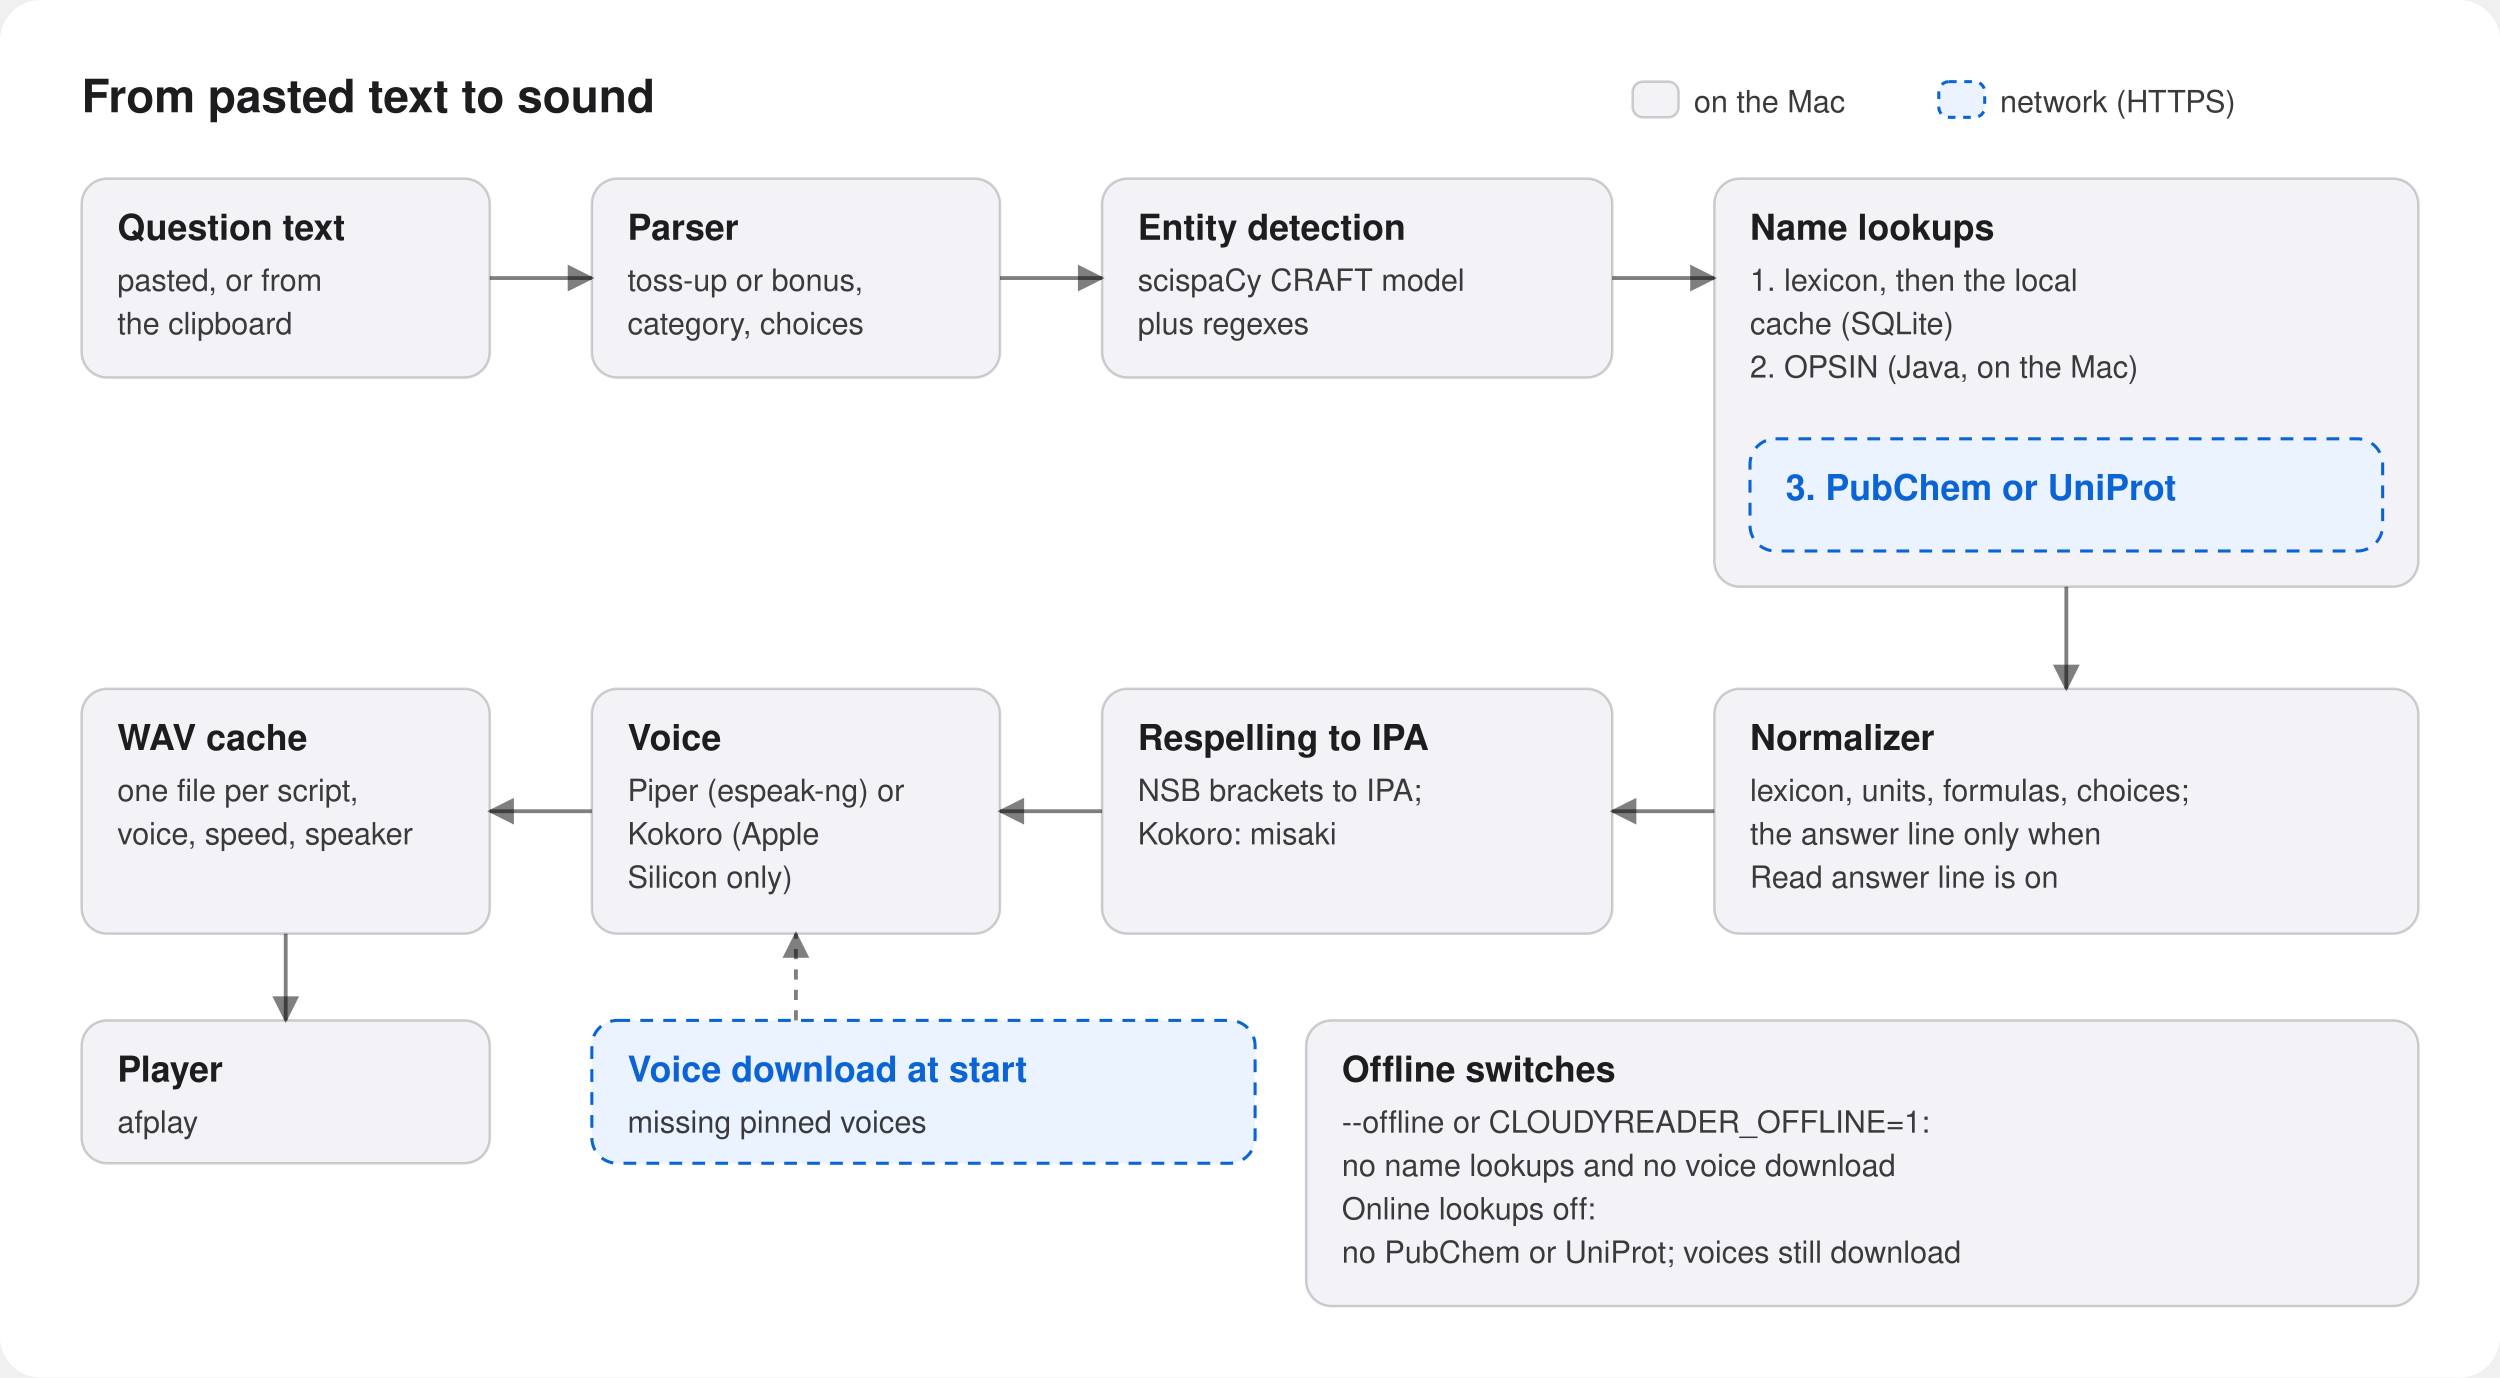
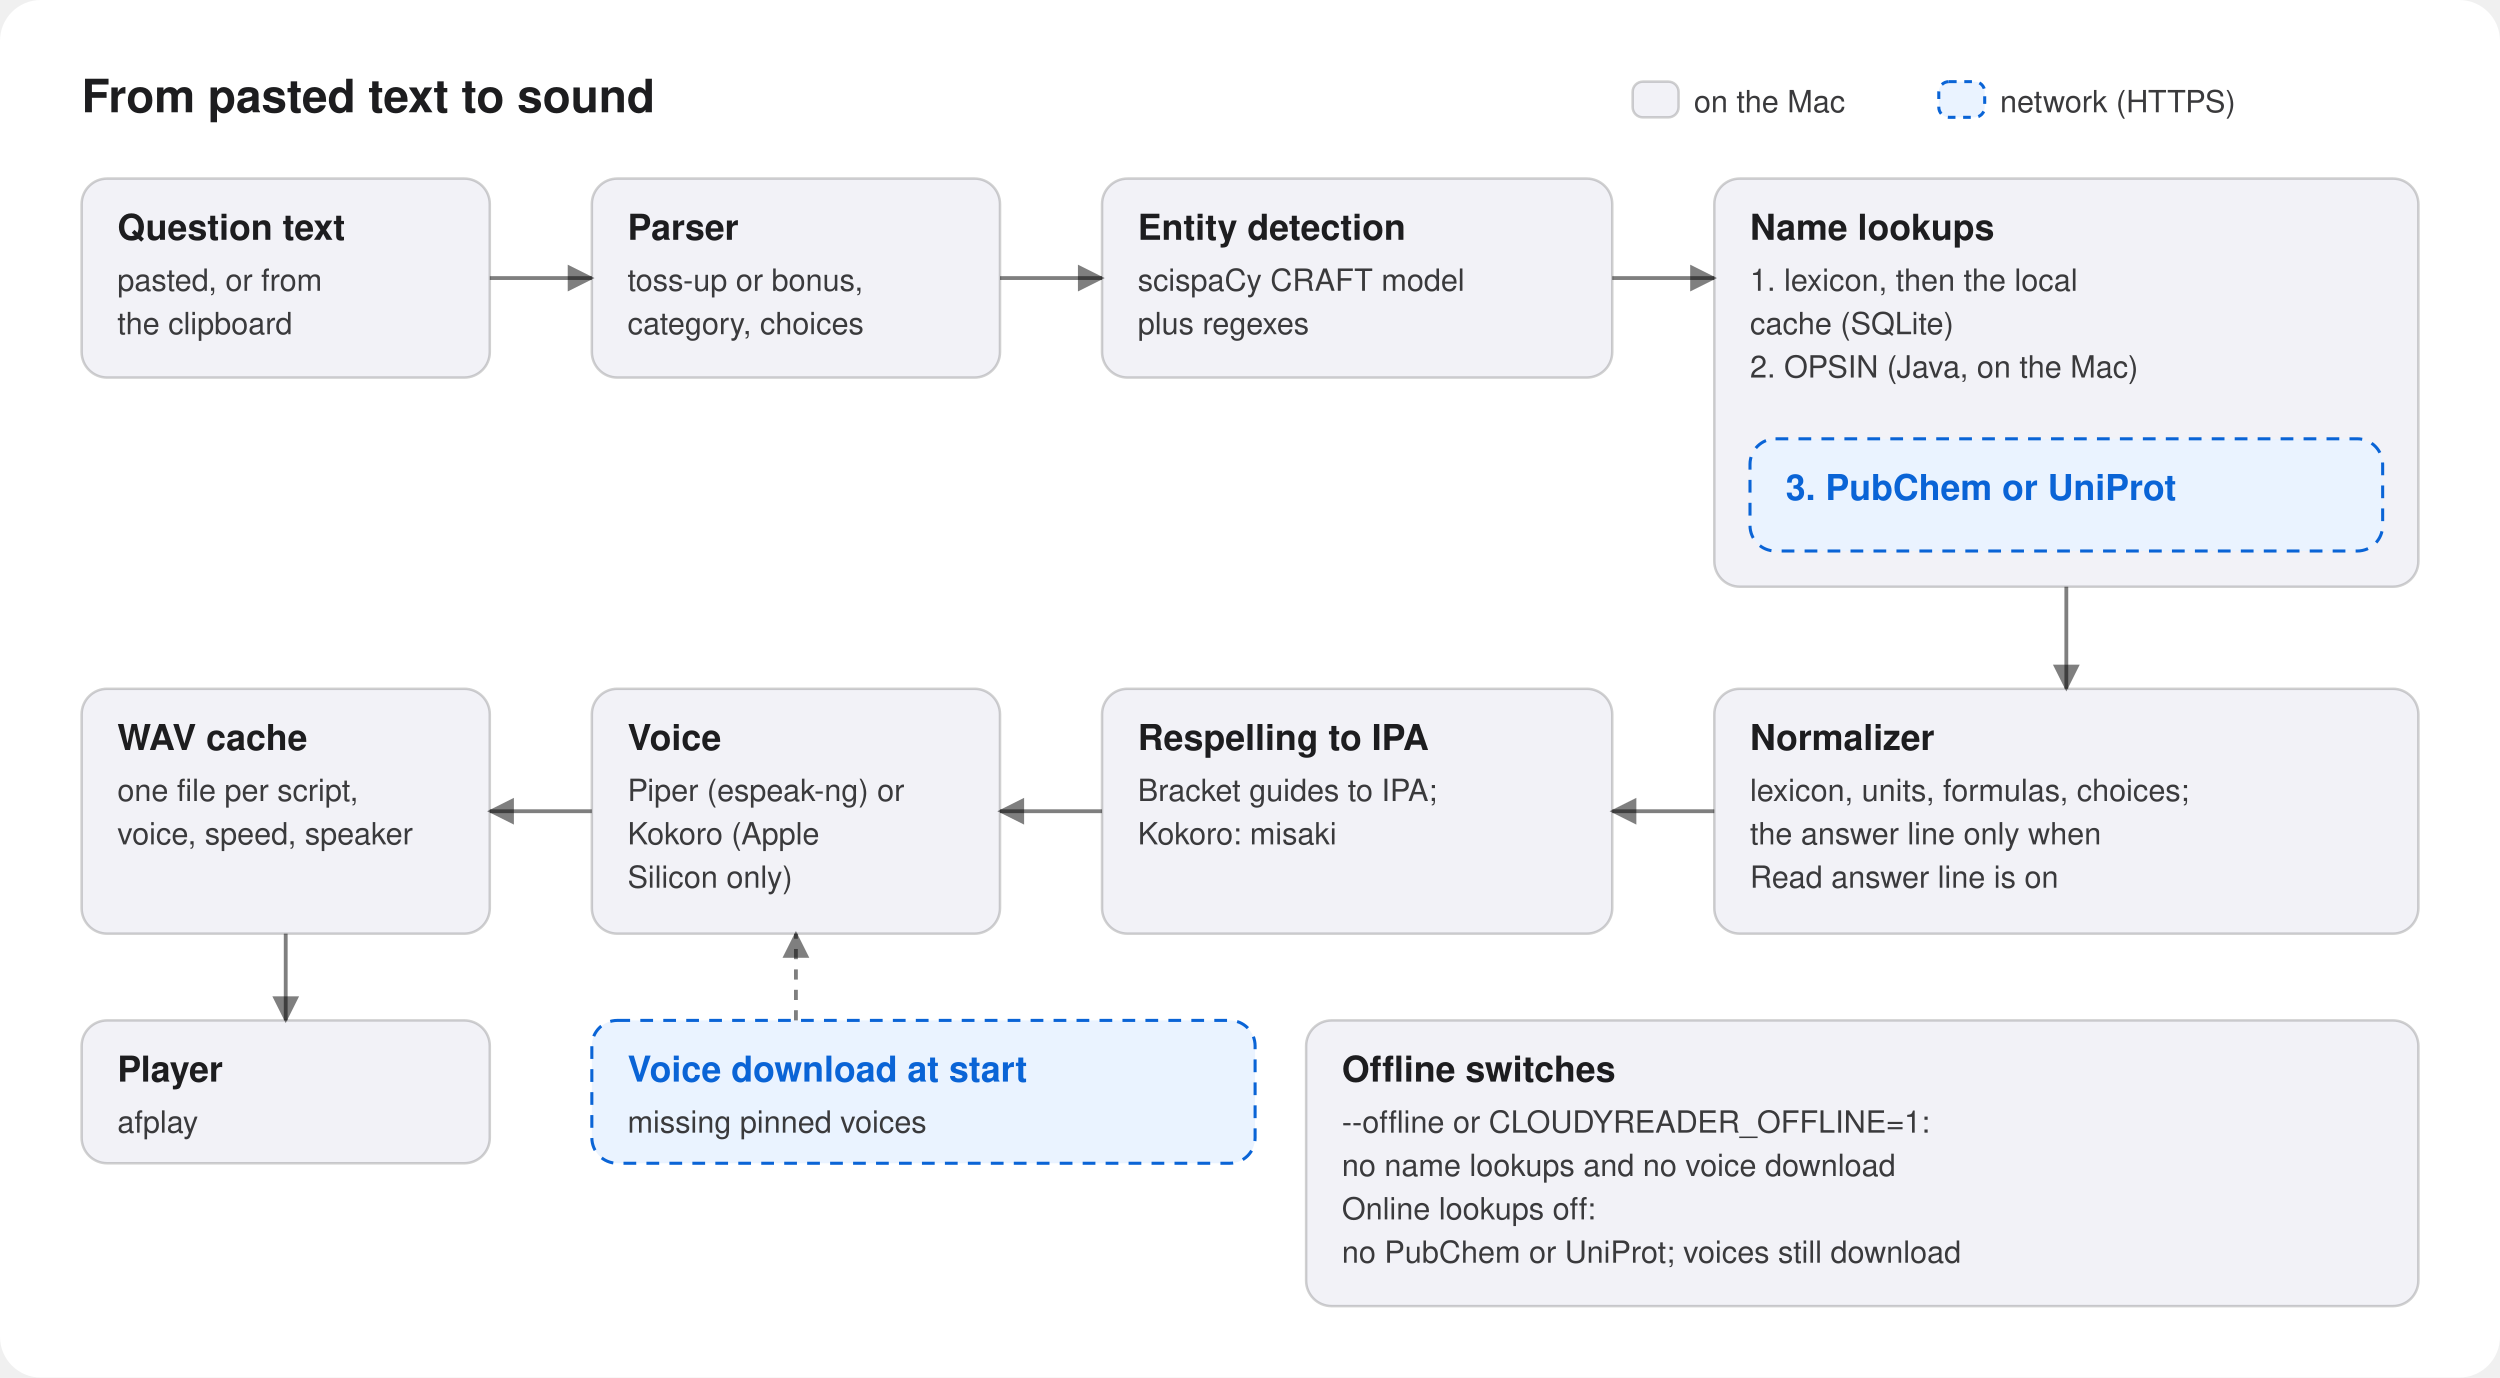
<svg xmlns="http://www.w3.org/2000/svg" width="980" height="540" viewBox="0 0 980 540" role="img" aria-labelledby="title desc" font-family="-apple-system, BlinkMacSystemFont, 'SF Pro Text', 'Helvetica Neue', Helvetica, Arial, sans-serif">
  <defs>
    <marker id="arrow1" viewBox="0 0 10 10" refX="9" refY="5" markerWidth="7" markerHeight="7" orient="auto-start-reverse">
      <path d="M0 0L10 5L0 10z" fill="#000000" fill-opacity="0.5" />
    </marker>
  </defs>
  <rect x="0" y="0" width="980" height="540" rx="16" fill="#ffffff" />
  <text x="32" y="44" font-size="18" font-weight="700" fill="#1d1d1f">From pasted text to sound</text>
  <rect x="640" y="32" width="18" height="14" rx="4" stroke-width="1" fill="#f2f2f7" stroke="#000000" stroke-opacity="0.18" />
  <text x="664" y="44" font-size="12" fill="#3a3a3c">on the Mac</text>
  <rect x="760" y="32" width="18" height="14" rx="4" fill="#eaf3ff" stroke="#0a64d6" stroke-width="1.2" stroke-dasharray="3 3" />
  <text x="784" y="44" font-size="12" fill="#3a3a3c">network (HTTPS)</text>
  <rect x="32" y="70" width="160" height="78" rx="10" fill="#f2f2f7" stroke="#000000" stroke-opacity="0.18" stroke-width="1" />
  <text x="46" y="94" font-size="14" font-weight="600" fill="#1d1d1f">Question text</text>
  <text x="46" y="114" font-size="12" fill="#3a3a3c">pasted, or from</text>
  <text x="46" y="131" font-size="12" fill="#3a3a3c">the clipboard</text>
  <rect x="232" y="70" width="160" height="78" rx="10" fill="#f2f2f7" stroke="#000000" stroke-opacity="0.18" stroke-width="1" />
  <text x="246" y="94" font-size="14" font-weight="600" fill="#1d1d1f">Parser</text>
  <text x="246" y="114" font-size="12" fill="#3a3a3c">toss-up or bonus,</text>
  <text x="246" y="131" font-size="12" fill="#3a3a3c">category, choices</text>
  <rect x="432" y="70" width="200" height="78" rx="10" fill="#f2f2f7" stroke="#000000" stroke-opacity="0.18" stroke-width="1" />
  <text x="446" y="94" font-size="14" font-weight="600" fill="#1d1d1f">Entity detection</text>
  <text x="446" y="114" font-size="12" fill="#3a3a3c">scispaCy CRAFT model</text>
  <text x="446" y="131" font-size="12" fill="#3a3a3c">plus regexes</text>
  <rect x="672" y="70" width="276" height="160" rx="10" fill="#f2f2f7" stroke="#000000" stroke-opacity="0.18" stroke-width="1" />
  <text x="686" y="94" font-size="14" font-weight="600" fill="#1d1d1f">Name lookups</text>
  <text x="686" y="114" font-size="12" fill="#3a3a3c">1. lexicon, then the local</text>
  <text x="686" y="131" font-size="12" fill="#3a3a3c">    cache (SQLite)</text>
  <text x="686" y="148" font-size="12" fill="#3a3a3c">2. OPSIN (Java, on the Mac)</text>
  <rect x="686" y="172" width="248" height="44" rx="10" fill="#eaf3ff" stroke="#0a64d6" stroke-width="1.2" stroke-dasharray="5 4" />
  <text x="700" y="196" font-size="14" font-weight="600" fill="#0a64d6">3. PubChem or UniProt</text>
  <rect x="672" y="270" width="276" height="96" rx="10" fill="#f2f2f7" stroke="#000000" stroke-opacity="0.18" stroke-width="1" />
  <text x="686" y="294" font-size="14" font-weight="600" fill="#1d1d1f">Normalizer</text>
  <text x="686" y="314" font-size="12" fill="#3a3a3c">lexicon, units, formulas, choices;</text>
  <text x="686" y="331" font-size="12" fill="#3a3a3c">the answer line only when</text>
  <text x="686" y="348" font-size="12" fill="#3a3a3c">Read answer line is on</text>
  <rect x="432" y="270" width="200" height="96" rx="10" fill="#f2f2f7" stroke="#000000" stroke-opacity="0.18" stroke-width="1" />
  <text x="446" y="294" font-size="14" font-weight="600" fill="#1d1d1f">Respelling to IPA</text>
-   <text x="446" y="314" font-size="12" fill="#3a3a3c">NSB brackets to IPA;</text>
+   <text x="446" y="314" font-size="12" fill="#3a3a3c">Bracket guides to IPA;</text>
  <text x="446" y="331" font-size="12" fill="#3a3a3c">Kokoro: misaki</text>
  <rect x="232" y="270" width="160" height="96" rx="10" fill="#f2f2f7" stroke="#000000" stroke-opacity="0.18" stroke-width="1" />
  <text x="246" y="294" font-size="14" font-weight="600" fill="#1d1d1f">Voice</text>
  <text x="246" y="314" font-size="12" fill="#3a3a3c">Piper (espeak-ng) or</text>
  <text x="246" y="331" font-size="12" fill="#3a3a3c">Kokoro (Apple</text>
  <text x="246" y="348" font-size="12" fill="#3a3a3c">Silicon only)</text>
  <rect x="32" y="270" width="160" height="96" rx="10" fill="#f2f2f7" stroke="#000000" stroke-opacity="0.18" stroke-width="1" />
  <text x="46" y="294" font-size="14" font-weight="600" fill="#1d1d1f">WAV cache</text>
  <text x="46" y="314" font-size="12" fill="#3a3a3c">one file per script,</text>
  <text x="46" y="331" font-size="12" fill="#3a3a3c">voice, speed, speaker</text>
  <rect x="32" y="400" width="160" height="56" rx="10" fill="#f2f2f7" stroke="#000000" stroke-opacity="0.18" stroke-width="1" />
  <text x="46" y="424" font-size="14" font-weight="600" fill="#1d1d1f">Player</text>
  <text x="46" y="444" font-size="12" fill="#3a3a3c">afplay</text>
  <rect x="232" y="400" width="260" height="56" rx="10" fill="#eaf3ff" stroke="#0a64d6" stroke-width="1.2" stroke-dasharray="5 4" />
  <text x="246" y="424" font-size="14" font-weight="600" fill="#0a64d6">Voice download at start</text>
  <text x="246" y="444" font-size="12" fill="#3a3a3c">missing pinned voices</text>
  <rect x="512" y="400" width="436" height="112" rx="10" fill="#f2f2f7" stroke="#000000" stroke-opacity="0.18" stroke-width="1" />
  <text x="526" y="424" font-size="14" font-weight="600" fill="#1d1d1f">Offline switches</text>
  <text x="526" y="444" font-size="12" fill="#3a3a3c">--offline or CLOUDYREADER_OFFLINE=1:</text>
  <text x="526" y="461" font-size="12" fill="#3a3a3c">no name lookups and no voice download</text>
  <text x="526" y="478" font-size="12" fill="#3a3a3c">Online lookups off:</text>
  <text x="526" y="495" font-size="12" fill="#3a3a3c">no PubChem or UniProt; voices still download</text>
  <path d="M192 109L232 109" fill="none" stroke-width="1.5" marker-end="url(#arrow1)" stroke="#000000" stroke-opacity="0.5" />
  <path d="M392 109L432 109" fill="none" stroke-width="1.5" marker-end="url(#arrow1)" stroke="#000000" stroke-opacity="0.5" />
  <path d="M632 109L672 109" fill="none" stroke-width="1.5" marker-end="url(#arrow1)" stroke="#000000" stroke-opacity="0.5" />
  <path d="M810 230L810 270" fill="none" stroke-width="1.5" marker-end="url(#arrow1)" stroke="#000000" stroke-opacity="0.5" />
  <path d="M672 318L632 318" fill="none" stroke-width="1.5" marker-end="url(#arrow1)" stroke="#000000" stroke-opacity="0.5" />
  <path d="M432 318L392 318" fill="none" stroke-width="1.5" marker-end="url(#arrow1)" stroke="#000000" stroke-opacity="0.5" />
  <path d="M232 318L192 318" fill="none" stroke-width="1.5" marker-end="url(#arrow1)" stroke="#000000" stroke-opacity="0.5" />
  <path d="M112 366L112 400" fill="none" stroke-width="1.5" marker-end="url(#arrow1)" stroke="#000000" stroke-opacity="0.5" />
  <path d="M312 400L312 366" fill="none" stroke-width="1.5" stroke-dasharray="4 4" marker-end="url(#arrow1)" stroke="#000000" stroke-opacity="0.5" />
</svg>
